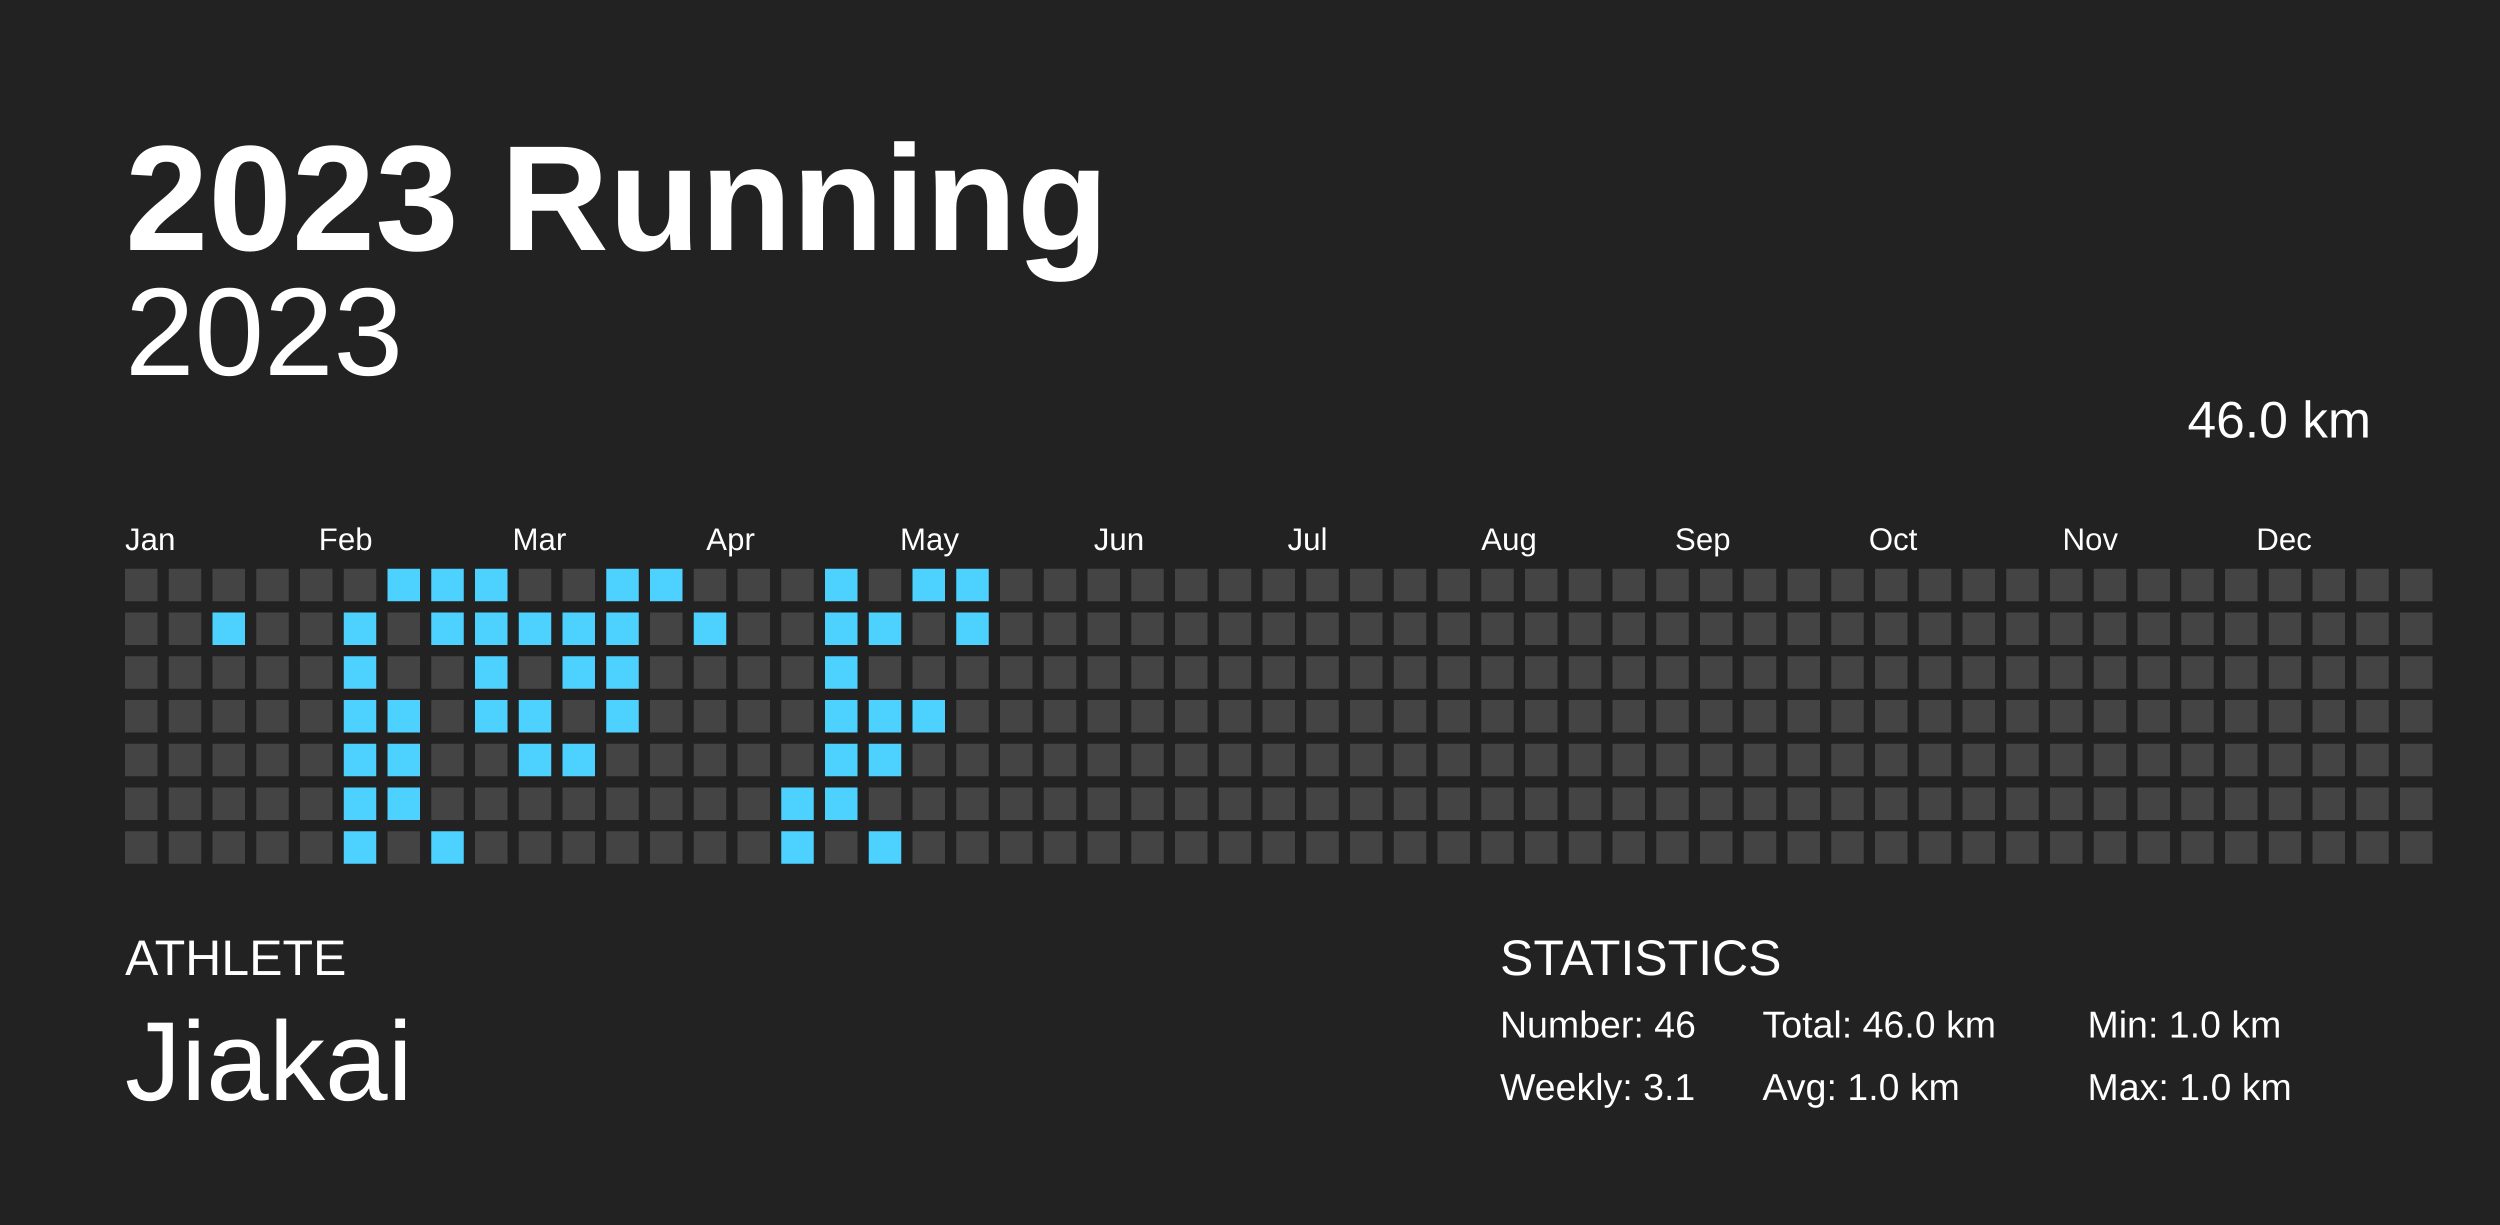
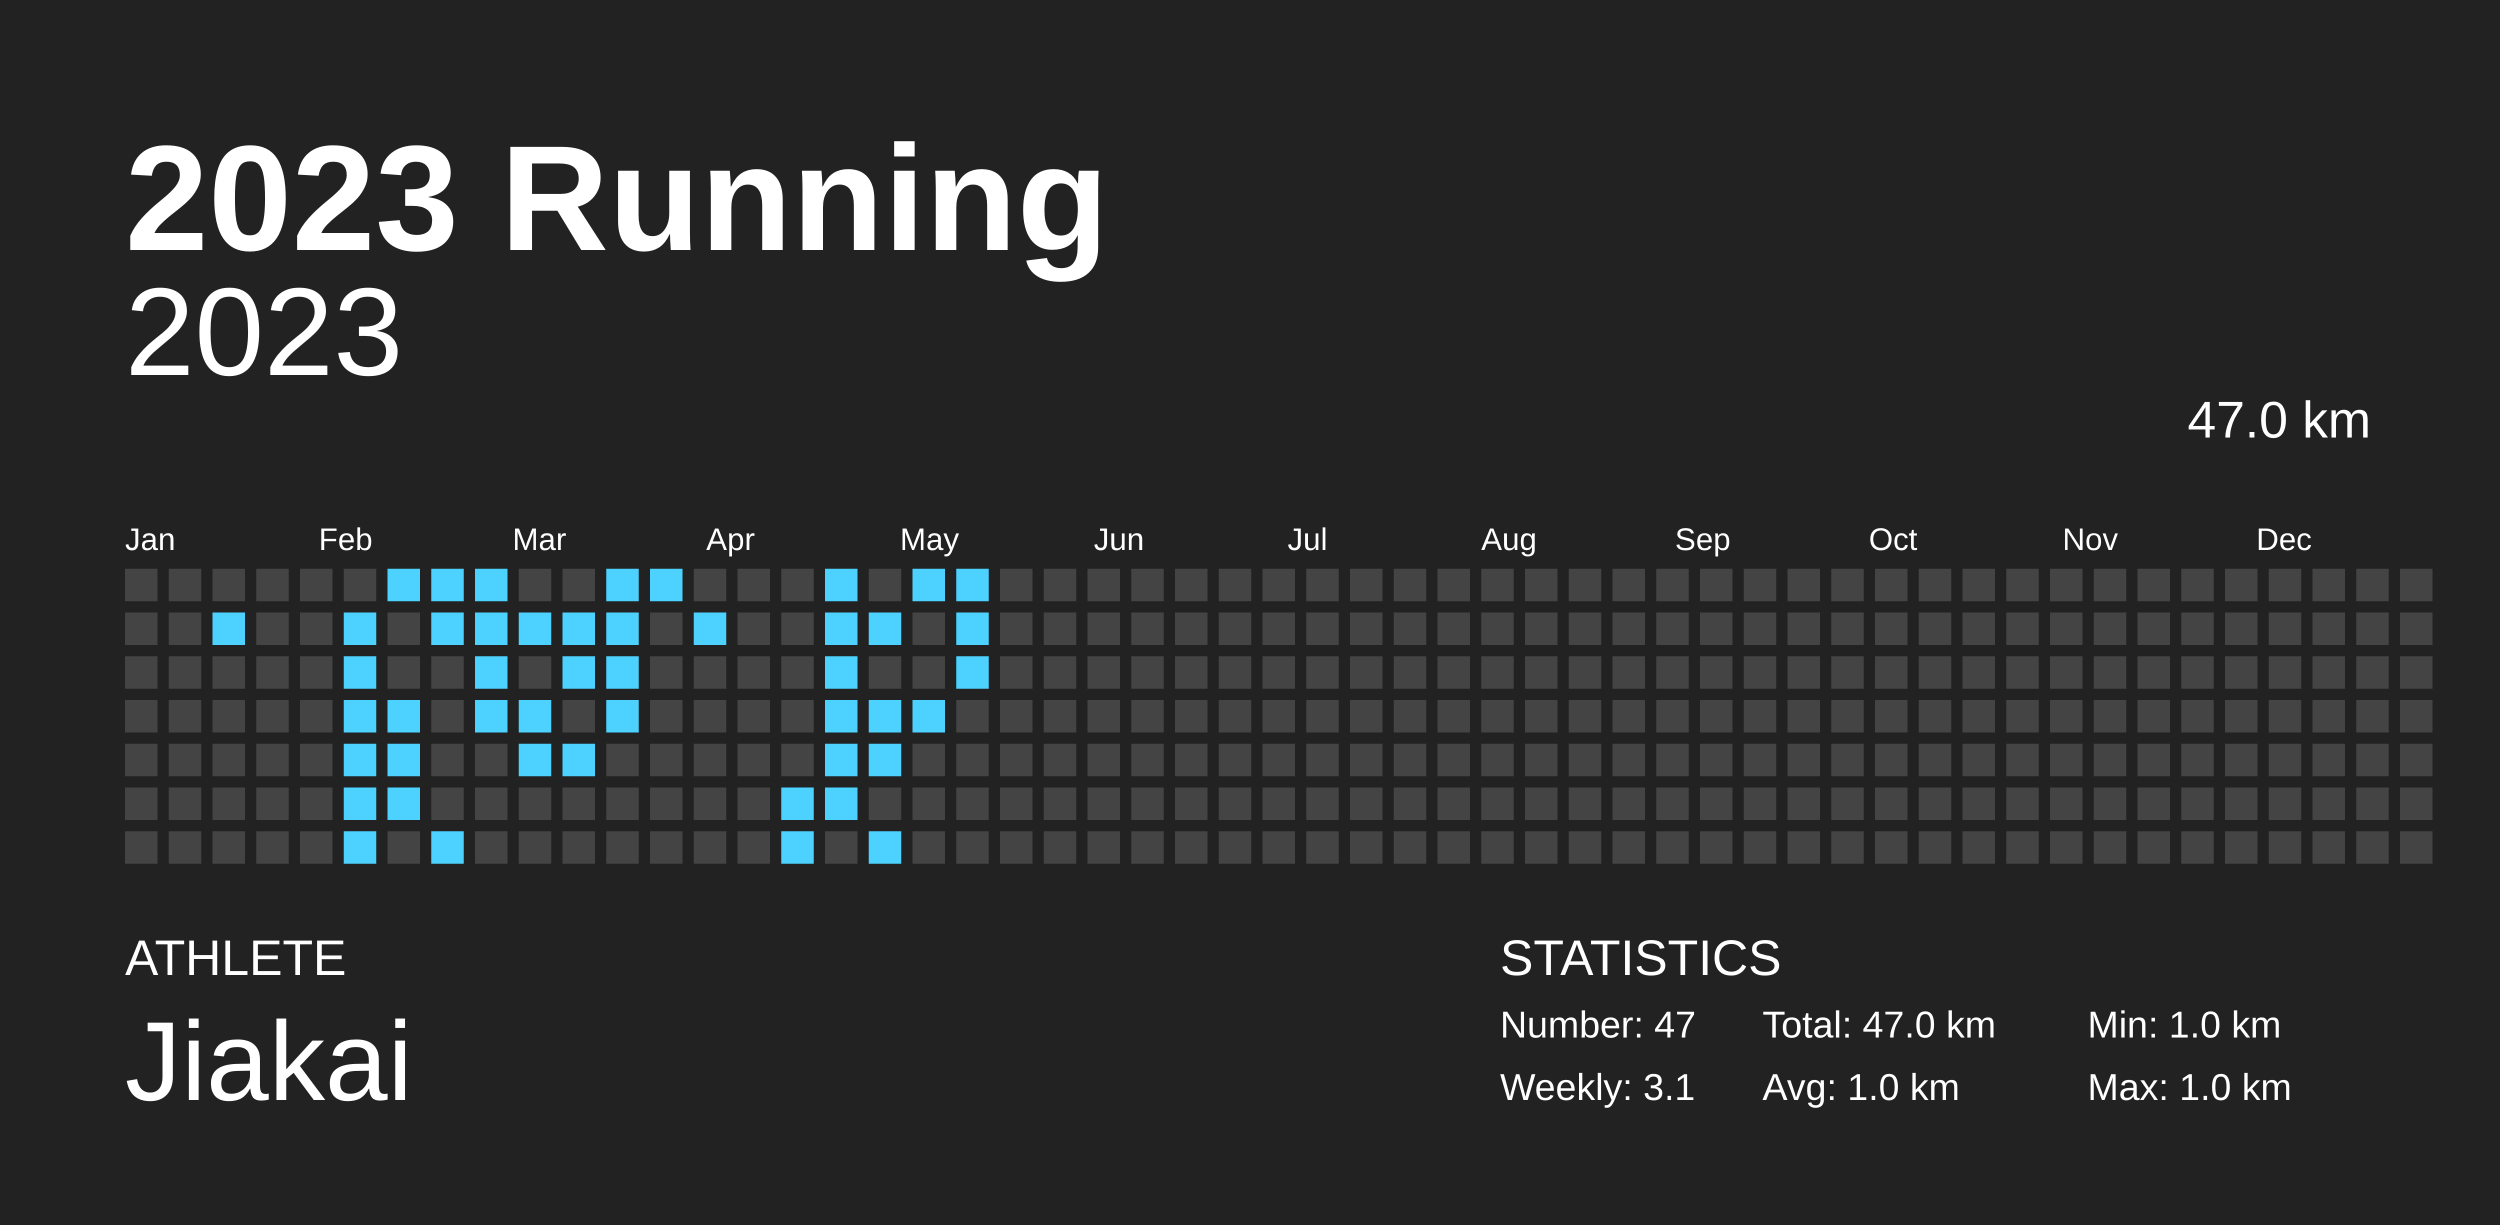
<svg xmlns="http://www.w3.org/2000/svg" baseProfile="full" height="98mm" version="1.1" viewBox="0,0,200,98" width="200mm">
  <defs />
  <rect fill="#222222" height="98" width="200" x="0" y="0" />
  <text fill="#FFFFFF" style="font-size:12px; font-family:Arial; font-weight:bold;" x="10" y="20">2023 Running</text>
  <text fill="#FFFFFF" style="font-size:4px; font-family:Arial" x="10" y="78">ATHLETE</text>
  <text fill="#FFFFFF" style="font-size:9px; font-family:Arial" x="10" y="88">Jiakai</text>
  <text fill="#FFFFFF" style="font-size:4px; font-family:Arial" x="120" y="78">STATISTICS</text>
-   <text fill="#FFFFFF" style="font-size:3px; font-family:Arial" x="120" y="83">Number: 46</text>
+   <text fill="#FFFFFF" style="font-size:3px; font-family:Arial" x="120" y="83">Number: 47</text>
  <text fill="#FFFFFF" style="font-size:3px; font-family:Arial" x="120" y="88">Weekly: 3.1</text>
-   <text fill="#FFFFFF" style="font-size:3px; font-family:Arial" x="141" y="83">Total: 46.0 km</text>
+   <text fill="#FFFFFF" style="font-size:3px; font-family:Arial" x="141" y="83">Total: 47.0 km</text>
  <text fill="#FFFFFF" style="font-size:3px; font-family:Arial" x="141" y="88">Avg: 1.0 km</text>
  <text fill="#FFFFFF" style="font-size:3px; font-family:Arial" x="167" y="83">Min: 1.0 km</text>
  <text fill="#FFFFFF" style="font-size:3px; font-family:Arial" x="167" y="88">Max: 1.0 km</text>
  <text alignment-baseline="hanging" fill="#FFFFFF" style="font-size:10.0px; font-family:Arial;" x="10" y="30">2023</text>
-   <text alignment-baseline="hanging" fill="#FFFFFF" style="font-size:4.125px; font-family:Arial;" x="175" y="35">46.0 km</text>
+   <text alignment-baseline="hanging" fill="#FFFFFF" style="font-size:4.125px; font-family:Arial;" x="175" y="35">47.0 km</text>
  <text fill="#FFFFFF" style="font-size:2.5px; font-family:Arial" x="10.0" y="44">Jan</text>
  <text fill="#FFFFFF" style="font-size:2.5px; font-family:Arial" x="25.5" y="44">Feb</text>
  <text fill="#FFFFFF" style="font-size:2.5px; font-family:Arial" x="41.0" y="44">Mar</text>
  <text fill="#FFFFFF" style="font-size:2.5px; font-family:Arial" x="56.5" y="44">Apr</text>
  <text fill="#FFFFFF" style="font-size:2.5px; font-family:Arial" x="72.0" y="44">May</text>
  <text fill="#FFFFFF" style="font-size:2.5px; font-family:Arial" x="87.5" y="44">Jun</text>
  <text fill="#FFFFFF" style="font-size:2.5px; font-family:Arial" x="103.0" y="44">Jul</text>
  <text fill="#FFFFFF" style="font-size:2.5px; font-family:Arial" x="118.5" y="44">Aug</text>
  <text fill="#FFFFFF" style="font-size:2.5px; font-family:Arial" x="134.0" y="44">Sep</text>
  <text fill="#FFFFFF" style="font-size:2.5px; font-family:Arial" x="149.5" y="44">Oct</text>
  <text fill="#FFFFFF" style="font-size:2.5px; font-family:Arial" x="165.0" y="44">Nov</text>
  <text fill="#FFFFFF" style="font-size:2.5px; font-family:Arial" x="180.5" y="44">Dec</text>
  <rect fill="#444444" height="2.6" width="2.6" x="10.0" y="45.5" />
  <rect fill="#444444" height="2.6" width="2.6" x="10.0" y="49.0" />
  <rect fill="#444444" height="2.6" width="2.6" x="10.0" y="52.5" />
  <rect fill="#444444" height="2.6" width="2.6" x="10.0" y="56.0" />
  <rect fill="#444444" height="2.6" width="2.6" x="10.0" y="59.5" />
  <rect fill="#444444" height="2.6" width="2.6" x="10.0" y="63.0" />
  <rect fill="#444444" height="2.6" width="2.6" x="10.0" y="66.5" />
  <rect fill="#444444" height="2.6" width="2.6" x="13.5" y="45.5" />
  <rect fill="#444444" height="2.6" width="2.6" x="13.5" y="49.0" />
  <rect fill="#444444" height="2.6" width="2.6" x="13.5" y="52.5" />
  <rect fill="#444444" height="2.6" width="2.6" x="13.5" y="56.0" />
  <rect fill="#444444" height="2.6" width="2.6" x="13.5" y="59.5" />
  <rect fill="#444444" height="2.6" width="2.6" x="13.5" y="63.0" />
  <rect fill="#444444" height="2.6" width="2.6" x="13.5" y="66.5" />
  <rect fill="#444444" height="2.6" width="2.6" x="17.0" y="45.5" />
  <rect fill="#4DD2FF" height="2.6" width="2.6" x="17.0" y="49.0" />
  <rect fill="#444444" height="2.6" width="2.6" x="17.0" y="52.5" />
  <rect fill="#444444" height="2.6" width="2.6" x="17.0" y="56.0" />
  <rect fill="#444444" height="2.6" width="2.6" x="17.0" y="59.5" />
  <rect fill="#444444" height="2.6" width="2.6" x="17.0" y="63.0" />
  <rect fill="#444444" height="2.6" width="2.6" x="17.0" y="66.5" />
  <rect fill="#444444" height="2.6" width="2.6" x="20.5" y="45.5" />
  <rect fill="#444444" height="2.6" width="2.6" x="20.5" y="49.0" />
  <rect fill="#444444" height="2.6" width="2.6" x="20.5" y="52.5" />
  <rect fill="#444444" height="2.6" width="2.6" x="20.5" y="56.0" />
  <rect fill="#444444" height="2.6" width="2.6" x="20.5" y="59.5" />
  <rect fill="#444444" height="2.6" width="2.6" x="20.5" y="63.0" />
  <rect fill="#444444" height="2.6" width="2.6" x="20.5" y="66.5" />
  <rect fill="#444444" height="2.6" width="2.6" x="24.0" y="45.5" />
  <rect fill="#444444" height="2.6" width="2.6" x="24.0" y="49.0" />
  <rect fill="#444444" height="2.6" width="2.6" x="24.0" y="52.5" />
  <rect fill="#444444" height="2.6" width="2.6" x="24.0" y="56.0" />
  <rect fill="#444444" height="2.6" width="2.6" x="24.0" y="59.5" />
  <rect fill="#444444" height="2.6" width="2.6" x="24.0" y="63.0" />
  <rect fill="#444444" height="2.6" width="2.6" x="24.0" y="66.5" />
  <rect fill="#444444" height="2.6" width="2.6" x="27.5" y="45.5" />
  <rect fill="#4DD2FF" height="2.6" width="2.6" x="27.5" y="49.0" />
  <rect fill="#4DD2FF" height="2.6" width="2.6" x="27.5" y="52.5" />
  <rect fill="#4DD2FF" height="2.6" width="2.6" x="27.5" y="56.0" />
  <rect fill="#4DD2FF" height="2.6" width="2.6" x="27.5" y="59.5" />
  <rect fill="#4DD2FF" height="2.6" width="2.6" x="27.5" y="63.0" />
  <rect fill="#4DD2FF" height="2.6" width="2.6" x="27.5" y="66.5" />
  <rect fill="#4DD2FF" height="2.6" width="2.6" x="31.0" y="45.5" />
  <rect fill="#444444" height="2.6" width="2.6" x="31.0" y="49.0" />
  <rect fill="#444444" height="2.6" width="2.6" x="31.0" y="52.5" />
  <rect fill="#4DD2FF" height="2.6" width="2.6" x="31.0" y="56.0" />
  <rect fill="#4DD2FF" height="2.6" width="2.6" x="31.0" y="59.5" />
  <rect fill="#4DD2FF" height="2.6" width="2.6" x="31.0" y="63.0" />
  <rect fill="#444444" height="2.6" width="2.6" x="31.0" y="66.5" />
  <rect fill="#4DD2FF" height="2.6" width="2.6" x="34.5" y="45.5" />
  <rect fill="#4DD2FF" height="2.6" width="2.6" x="34.5" y="49.0" />
  <rect fill="#444444" height="2.6" width="2.6" x="34.5" y="52.5" />
  <rect fill="#444444" height="2.6" width="2.6" x="34.5" y="56.0" />
  <rect fill="#444444" height="2.6" width="2.6" x="34.5" y="59.5" />
  <rect fill="#444444" height="2.6" width="2.6" x="34.5" y="63.0" />
  <rect fill="#4DD2FF" height="2.6" width="2.6" x="34.5" y="66.5" />
  <rect fill="#4DD2FF" height="2.6" width="2.6" x="38.0" y="45.5" />
  <rect fill="#4DD2FF" height="2.6" width="2.6" x="38.0" y="49.0" />
  <rect fill="#4DD2FF" height="2.6" width="2.6" x="38.0" y="52.5" />
  <rect fill="#4DD2FF" height="2.6" width="2.6" x="38.0" y="56.0" />
  <rect fill="#444444" height="2.6" width="2.6" x="38.0" y="59.5" />
  <rect fill="#444444" height="2.6" width="2.6" x="38.0" y="63.0" />
  <rect fill="#444444" height="2.6" width="2.6" x="38.0" y="66.5" />
  <rect fill="#444444" height="2.6" width="2.6" x="41.5" y="45.5" />
  <rect fill="#4DD2FF" height="2.6" width="2.6" x="41.5" y="49.0" />
  <rect fill="#444444" height="2.6" width="2.6" x="41.5" y="52.5" />
  <rect fill="#4DD2FF" height="2.6" width="2.6" x="41.5" y="56.0" />
  <rect fill="#4DD2FF" height="2.6" width="2.6" x="41.5" y="59.5" />
  <rect fill="#444444" height="2.6" width="2.6" x="41.5" y="63.0" />
  <rect fill="#444444" height="2.6" width="2.6" x="41.5" y="66.5" />
  <rect fill="#444444" height="2.6" width="2.6" x="45.0" y="45.5" />
  <rect fill="#4DD2FF" height="2.6" width="2.6" x="45.0" y="49.0" />
  <rect fill="#4DD2FF" height="2.6" width="2.6" x="45.0" y="52.5" />
  <rect fill="#444444" height="2.6" width="2.6" x="45.0" y="56.0" />
  <rect fill="#4DD2FF" height="2.6" width="2.6" x="45.0" y="59.5" />
  <rect fill="#444444" height="2.6" width="2.6" x="45.0" y="63.0" />
  <rect fill="#444444" height="2.6" width="2.6" x="45.0" y="66.5" />
  <rect fill="#4DD2FF" height="2.6" width="2.6" x="48.5" y="45.5" />
  <rect fill="#4DD2FF" height="2.6" width="2.6" x="48.5" y="49.0" />
  <rect fill="#4DD2FF" height="2.6" width="2.6" x="48.5" y="52.5" />
  <rect fill="#4DD2FF" height="2.6" width="2.6" x="48.5" y="56.0" />
  <rect fill="#444444" height="2.6" width="2.6" x="48.5" y="59.5" />
  <rect fill="#444444" height="2.6" width="2.6" x="48.5" y="63.0" />
  <rect fill="#444444" height="2.6" width="2.6" x="48.5" y="66.5" />
  <rect fill="#4DD2FF" height="2.6" width="2.6" x="52.0" y="45.5" />
  <rect fill="#444444" height="2.6" width="2.6" x="52.0" y="49.0" />
  <rect fill="#444444" height="2.6" width="2.6" x="52.0" y="52.5" />
  <rect fill="#444444" height="2.6" width="2.6" x="52.0" y="56.0" />
  <rect fill="#444444" height="2.6" width="2.6" x="52.0" y="59.5" />
  <rect fill="#444444" height="2.6" width="2.6" x="52.0" y="63.0" />
  <rect fill="#444444" height="2.6" width="2.6" x="52.0" y="66.5" />
  <rect fill="#444444" height="2.6" width="2.6" x="55.5" y="45.5" />
  <rect fill="#4DD2FF" height="2.6" width="2.6" x="55.5" y="49.0" />
  <rect fill="#444444" height="2.6" width="2.6" x="55.5" y="52.5" />
  <rect fill="#444444" height="2.6" width="2.6" x="55.5" y="56.0" />
  <rect fill="#444444" height="2.6" width="2.6" x="55.5" y="59.5" />
  <rect fill="#444444" height="2.6" width="2.6" x="55.5" y="63.0" />
  <rect fill="#444444" height="2.6" width="2.6" x="55.5" y="66.5" />
  <rect fill="#444444" height="2.6" width="2.6" x="59.0" y="45.5" />
  <rect fill="#444444" height="2.6" width="2.6" x="59.0" y="49.0" />
  <rect fill="#444444" height="2.6" width="2.6" x="59.0" y="52.5" />
  <rect fill="#444444" height="2.6" width="2.6" x="59.0" y="56.0" />
  <rect fill="#444444" height="2.6" width="2.6" x="59.0" y="59.5" />
  <rect fill="#444444" height="2.6" width="2.6" x="59.0" y="63.0" />
  <rect fill="#444444" height="2.6" width="2.6" x="59.0" y="66.5" />
  <rect fill="#444444" height="2.6" width="2.6" x="62.5" y="45.5" />
  <rect fill="#444444" height="2.6" width="2.6" x="62.5" y="49.0" />
  <rect fill="#444444" height="2.6" width="2.6" x="62.5" y="52.5" />
  <rect fill="#444444" height="2.6" width="2.6" x="62.5" y="56.0" />
  <rect fill="#444444" height="2.6" width="2.6" x="62.5" y="59.5" />
  <rect fill="#4DD2FF" height="2.6" width="2.6" x="62.5" y="63.0" />
  <rect fill="#4DD2FF" height="2.6" width="2.6" x="62.5" y="66.5" />
  <rect fill="#4DD2FF" height="2.6" width="2.6" x="66.0" y="45.5" />
  <rect fill="#4DD2FF" height="2.6" width="2.6" x="66.0" y="49.0" />
  <rect fill="#4DD2FF" height="2.6" width="2.6" x="66.0" y="52.5" />
  <rect fill="#4DD2FF" height="2.6" width="2.6" x="66.0" y="56.0" />
  <rect fill="#4DD2FF" height="2.6" width="2.6" x="66.0" y="59.5" />
  <rect fill="#4DD2FF" height="2.6" width="2.6" x="66.0" y="63.0" />
  <rect fill="#444444" height="2.6" width="2.6" x="66.0" y="66.5" />
  <rect fill="#444444" height="2.6" width="2.6" x="69.5" y="45.5" />
  <rect fill="#4DD2FF" height="2.6" width="2.6" x="69.5" y="49.0" />
  <rect fill="#444444" height="2.6" width="2.6" x="69.5" y="52.5" />
  <rect fill="#4DD2FF" height="2.6" width="2.6" x="69.5" y="56.0" />
  <rect fill="#4DD2FF" height="2.6" width="2.6" x="69.5" y="59.5" />
  <rect fill="#444444" height="2.6" width="2.6" x="69.5" y="63.0" />
  <rect fill="#4DD2FF" height="2.6" width="2.6" x="69.5" y="66.5" />
  <rect fill="#4DD2FF" height="2.6" width="2.6" x="73.0" y="45.5" />
  <rect fill="#444444" height="2.6" width="2.6" x="73.0" y="49.0" />
  <rect fill="#444444" height="2.6" width="2.6" x="73.0" y="52.5" />
  <rect fill="#4DD2FF" height="2.6" width="2.6" x="73.0" y="56.0" />
  <rect fill="#444444" height="2.6" width="2.6" x="73.0" y="59.5" />
  <rect fill="#444444" height="2.6" width="2.6" x="73.0" y="63.0" />
  <rect fill="#444444" height="2.6" width="2.6" x="73.0" y="66.5" />
  <rect fill="#4DD2FF" height="2.6" width="2.6" x="76.5" y="45.5" />
  <rect fill="#4DD2FF" height="2.6" width="2.6" x="76.5" y="49.0" />
-   <rect fill="#444444" height="2.6" width="2.6" x="76.5" y="52.5" />
+   <rect fill="#4DD2FF" height="2.6" width="2.6" x="76.5" y="52.5" />
  <rect fill="#444444" height="2.6" width="2.6" x="76.5" y="56.0" />
  <rect fill="#444444" height="2.6" width="2.6" x="76.5" y="59.5" />
  <rect fill="#444444" height="2.6" width="2.6" x="76.5" y="63.0" />
  <rect fill="#444444" height="2.6" width="2.6" x="76.5" y="66.5" />
  <rect fill="#444444" height="2.6" width="2.6" x="80.0" y="45.5" />
  <rect fill="#444444" height="2.6" width="2.6" x="80.0" y="49.0" />
  <rect fill="#444444" height="2.6" width="2.6" x="80.0" y="52.5" />
  <rect fill="#444444" height="2.6" width="2.6" x="80.0" y="56.0" />
  <rect fill="#444444" height="2.6" width="2.6" x="80.0" y="59.5" />
  <rect fill="#444444" height="2.6" width="2.6" x="80.0" y="63.0" />
  <rect fill="#444444" height="2.6" width="2.6" x="80.0" y="66.5" />
  <rect fill="#444444" height="2.6" width="2.6" x="83.5" y="45.5" />
  <rect fill="#444444" height="2.6" width="2.6" x="83.5" y="49.0" />
  <rect fill="#444444" height="2.6" width="2.6" x="83.5" y="52.5" />
  <rect fill="#444444" height="2.6" width="2.6" x="83.5" y="56.0" />
  <rect fill="#444444" height="2.6" width="2.6" x="83.5" y="59.5" />
  <rect fill="#444444" height="2.6" width="2.6" x="83.5" y="63.0" />
  <rect fill="#444444" height="2.6" width="2.6" x="83.5" y="66.5" />
  <rect fill="#444444" height="2.6" width="2.6" x="87.0" y="45.5" />
  <rect fill="#444444" height="2.6" width="2.6" x="87.0" y="49.0" />
  <rect fill="#444444" height="2.6" width="2.6" x="87.0" y="52.5" />
  <rect fill="#444444" height="2.6" width="2.6" x="87.0" y="56.0" />
  <rect fill="#444444" height="2.6" width="2.6" x="87.0" y="59.5" />
  <rect fill="#444444" height="2.6" width="2.6" x="87.0" y="63.0" />
  <rect fill="#444444" height="2.6" width="2.6" x="87.0" y="66.5" />
  <rect fill="#444444" height="2.6" width="2.6" x="90.5" y="45.5" />
  <rect fill="#444444" height="2.6" width="2.6" x="90.5" y="49.0" />
  <rect fill="#444444" height="2.6" width="2.6" x="90.5" y="52.5" />
  <rect fill="#444444" height="2.6" width="2.6" x="90.5" y="56.0" />
  <rect fill="#444444" height="2.6" width="2.6" x="90.5" y="59.5" />
  <rect fill="#444444" height="2.6" width="2.6" x="90.5" y="63.0" />
  <rect fill="#444444" height="2.6" width="2.6" x="90.5" y="66.5" />
  <rect fill="#444444" height="2.6" width="2.6" x="94.0" y="45.5" />
  <rect fill="#444444" height="2.6" width="2.6" x="94.0" y="49.0" />
  <rect fill="#444444" height="2.6" width="2.6" x="94.0" y="52.5" />
  <rect fill="#444444" height="2.6" width="2.6" x="94.0" y="56.0" />
  <rect fill="#444444" height="2.6" width="2.6" x="94.0" y="59.5" />
  <rect fill="#444444" height="2.6" width="2.6" x="94.0" y="63.0" />
  <rect fill="#444444" height="2.6" width="2.6" x="94.0" y="66.5" />
  <rect fill="#444444" height="2.6" width="2.6" x="97.5" y="45.5" />
  <rect fill="#444444" height="2.6" width="2.6" x="97.5" y="49.0" />
  <rect fill="#444444" height="2.6" width="2.6" x="97.5" y="52.5" />
  <rect fill="#444444" height="2.6" width="2.6" x="97.5" y="56.0" />
  <rect fill="#444444" height="2.6" width="2.6" x="97.5" y="59.5" />
  <rect fill="#444444" height="2.6" width="2.6" x="97.5" y="63.0" />
  <rect fill="#444444" height="2.6" width="2.6" x="97.5" y="66.5" />
  <rect fill="#444444" height="2.6" width="2.6" x="101.0" y="45.5" />
  <rect fill="#444444" height="2.6" width="2.6" x="101.0" y="49.0" />
  <rect fill="#444444" height="2.6" width="2.6" x="101.0" y="52.5" />
  <rect fill="#444444" height="2.6" width="2.6" x="101.0" y="56.0" />
  <rect fill="#444444" height="2.6" width="2.6" x="101.0" y="59.5" />
  <rect fill="#444444" height="2.6" width="2.6" x="101.0" y="63.0" />
  <rect fill="#444444" height="2.6" width="2.6" x="101.0" y="66.5" />
  <rect fill="#444444" height="2.6" width="2.6" x="104.5" y="45.5" />
  <rect fill="#444444" height="2.6" width="2.6" x="104.5" y="49.0" />
  <rect fill="#444444" height="2.6" width="2.6" x="104.5" y="52.5" />
  <rect fill="#444444" height="2.6" width="2.6" x="104.5" y="56.0" />
  <rect fill="#444444" height="2.6" width="2.6" x="104.5" y="59.5" />
  <rect fill="#444444" height="2.6" width="2.6" x="104.5" y="63.0" />
  <rect fill="#444444" height="2.6" width="2.6" x="104.5" y="66.5" />
  <rect fill="#444444" height="2.6" width="2.6" x="108.0" y="45.5" />
  <rect fill="#444444" height="2.6" width="2.6" x="108.0" y="49.0" />
  <rect fill="#444444" height="2.6" width="2.6" x="108.0" y="52.5" />
  <rect fill="#444444" height="2.6" width="2.6" x="108.0" y="56.0" />
  <rect fill="#444444" height="2.6" width="2.6" x="108.0" y="59.5" />
  <rect fill="#444444" height="2.6" width="2.6" x="108.0" y="63.0" />
  <rect fill="#444444" height="2.6" width="2.6" x="108.0" y="66.5" />
  <rect fill="#444444" height="2.6" width="2.6" x="111.5" y="45.5" />
  <rect fill="#444444" height="2.6" width="2.6" x="111.5" y="49.0" />
  <rect fill="#444444" height="2.6" width="2.6" x="111.5" y="52.5" />
  <rect fill="#444444" height="2.6" width="2.6" x="111.5" y="56.0" />
  <rect fill="#444444" height="2.6" width="2.6" x="111.5" y="59.5" />
  <rect fill="#444444" height="2.6" width="2.6" x="111.5" y="63.0" />
  <rect fill="#444444" height="2.6" width="2.6" x="111.5" y="66.5" />
  <rect fill="#444444" height="2.6" width="2.6" x="115.0" y="45.5" />
  <rect fill="#444444" height="2.6" width="2.6" x="115.0" y="49.0" />
  <rect fill="#444444" height="2.6" width="2.6" x="115.0" y="52.5" />
  <rect fill="#444444" height="2.6" width="2.6" x="115.0" y="56.0" />
  <rect fill="#444444" height="2.6" width="2.6" x="115.0" y="59.5" />
  <rect fill="#444444" height="2.6" width="2.6" x="115.0" y="63.0" />
  <rect fill="#444444" height="2.6" width="2.6" x="115.0" y="66.5" />
  <rect fill="#444444" height="2.6" width="2.6" x="118.5" y="45.5" />
  <rect fill="#444444" height="2.6" width="2.6" x="118.5" y="49.0" />
  <rect fill="#444444" height="2.6" width="2.6" x="118.5" y="52.5" />
  <rect fill="#444444" height="2.6" width="2.6" x="118.5" y="56.0" />
  <rect fill="#444444" height="2.6" width="2.6" x="118.5" y="59.5" />
  <rect fill="#444444" height="2.6" width="2.6" x="118.5" y="63.0" />
  <rect fill="#444444" height="2.6" width="2.6" x="118.5" y="66.5" />
  <rect fill="#444444" height="2.6" width="2.6" x="122.0" y="45.5" />
  <rect fill="#444444" height="2.6" width="2.6" x="122.0" y="49.0" />
  <rect fill="#444444" height="2.6" width="2.6" x="122.0" y="52.5" />
  <rect fill="#444444" height="2.6" width="2.6" x="122.0" y="56.0" />
  <rect fill="#444444" height="2.6" width="2.6" x="122.0" y="59.5" />
  <rect fill="#444444" height="2.6" width="2.6" x="122.0" y="63.0" />
  <rect fill="#444444" height="2.6" width="2.6" x="122.0" y="66.5" />
  <rect fill="#444444" height="2.6" width="2.6" x="125.5" y="45.5" />
  <rect fill="#444444" height="2.6" width="2.6" x="125.5" y="49.0" />
  <rect fill="#444444" height="2.6" width="2.6" x="125.5" y="52.5" />
  <rect fill="#444444" height="2.6" width="2.6" x="125.5" y="56.0" />
  <rect fill="#444444" height="2.6" width="2.6" x="125.5" y="59.5" />
  <rect fill="#444444" height="2.6" width="2.6" x="125.5" y="63.0" />
  <rect fill="#444444" height="2.6" width="2.6" x="125.5" y="66.5" />
  <rect fill="#444444" height="2.6" width="2.6" x="129.0" y="45.5" />
  <rect fill="#444444" height="2.6" width="2.6" x="129.0" y="49.0" />
  <rect fill="#444444" height="2.6" width="2.6" x="129.0" y="52.5" />
  <rect fill="#444444" height="2.6" width="2.6" x="129.0" y="56.0" />
  <rect fill="#444444" height="2.6" width="2.6" x="129.0" y="59.5" />
  <rect fill="#444444" height="2.6" width="2.6" x="129.0" y="63.0" />
  <rect fill="#444444" height="2.6" width="2.6" x="129.0" y="66.5" />
  <rect fill="#444444" height="2.6" width="2.6" x="132.5" y="45.5" />
  <rect fill="#444444" height="2.6" width="2.6" x="132.5" y="49.0" />
  <rect fill="#444444" height="2.6" width="2.6" x="132.5" y="52.5" />
  <rect fill="#444444" height="2.6" width="2.6" x="132.5" y="56.0" />
  <rect fill="#444444" height="2.6" width="2.6" x="132.5" y="59.5" />
  <rect fill="#444444" height="2.6" width="2.6" x="132.5" y="63.0" />
  <rect fill="#444444" height="2.6" width="2.6" x="132.5" y="66.5" />
  <rect fill="#444444" height="2.6" width="2.6" x="136.0" y="45.5" />
  <rect fill="#444444" height="2.6" width="2.6" x="136.0" y="49.0" />
  <rect fill="#444444" height="2.6" width="2.6" x="136.0" y="52.5" />
  <rect fill="#444444" height="2.6" width="2.6" x="136.0" y="56.0" />
  <rect fill="#444444" height="2.6" width="2.6" x="136.0" y="59.5" />
  <rect fill="#444444" height="2.6" width="2.6" x="136.0" y="63.0" />
  <rect fill="#444444" height="2.6" width="2.6" x="136.0" y="66.5" />
  <rect fill="#444444" height="2.6" width="2.6" x="139.5" y="45.5" />
  <rect fill="#444444" height="2.6" width="2.6" x="139.5" y="49.0" />
  <rect fill="#444444" height="2.6" width="2.6" x="139.5" y="52.5" />
  <rect fill="#444444" height="2.6" width="2.6" x="139.5" y="56.0" />
  <rect fill="#444444" height="2.6" width="2.6" x="139.5" y="59.5" />
  <rect fill="#444444" height="2.6" width="2.6" x="139.5" y="63.0" />
  <rect fill="#444444" height="2.6" width="2.6" x="139.5" y="66.5" />
  <rect fill="#444444" height="2.6" width="2.6" x="143.0" y="45.5" />
  <rect fill="#444444" height="2.6" width="2.6" x="143.0" y="49.0" />
  <rect fill="#444444" height="2.6" width="2.6" x="143.0" y="52.5" />
  <rect fill="#444444" height="2.6" width="2.6" x="143.0" y="56.0" />
  <rect fill="#444444" height="2.6" width="2.6" x="143.0" y="59.5" />
  <rect fill="#444444" height="2.6" width="2.6" x="143.0" y="63.0" />
  <rect fill="#444444" height="2.6" width="2.6" x="143.0" y="66.5" />
  <rect fill="#444444" height="2.6" width="2.6" x="146.5" y="45.5" />
  <rect fill="#444444" height="2.6" width="2.6" x="146.5" y="49.0" />
  <rect fill="#444444" height="2.6" width="2.6" x="146.5" y="52.5" />
  <rect fill="#444444" height="2.6" width="2.6" x="146.5" y="56.0" />
  <rect fill="#444444" height="2.6" width="2.6" x="146.5" y="59.5" />
  <rect fill="#444444" height="2.6" width="2.6" x="146.5" y="63.0" />
  <rect fill="#444444" height="2.6" width="2.6" x="146.5" y="66.5" />
  <rect fill="#444444" height="2.6" width="2.6" x="150.0" y="45.5" />
  <rect fill="#444444" height="2.6" width="2.6" x="150.0" y="49.0" />
  <rect fill="#444444" height="2.6" width="2.6" x="150.0" y="52.5" />
  <rect fill="#444444" height="2.6" width="2.6" x="150.0" y="56.0" />
  <rect fill="#444444" height="2.6" width="2.6" x="150.0" y="59.5" />
  <rect fill="#444444" height="2.6" width="2.6" x="150.0" y="63.0" />
  <rect fill="#444444" height="2.6" width="2.6" x="150.0" y="66.5" />
  <rect fill="#444444" height="2.6" width="2.6" x="153.5" y="45.5" />
  <rect fill="#444444" height="2.6" width="2.6" x="153.5" y="49.0" />
  <rect fill="#444444" height="2.6" width="2.6" x="153.5" y="52.5" />
  <rect fill="#444444" height="2.6" width="2.6" x="153.5" y="56.0" />
  <rect fill="#444444" height="2.6" width="2.6" x="153.5" y="59.5" />
  <rect fill="#444444" height="2.6" width="2.6" x="153.5" y="63.0" />
  <rect fill="#444444" height="2.6" width="2.6" x="153.5" y="66.5" />
  <rect fill="#444444" height="2.6" width="2.6" x="157.0" y="45.5" />
  <rect fill="#444444" height="2.6" width="2.6" x="157.0" y="49.0" />
  <rect fill="#444444" height="2.6" width="2.6" x="157.0" y="52.5" />
  <rect fill="#444444" height="2.6" width="2.6" x="157.0" y="56.0" />
  <rect fill="#444444" height="2.6" width="2.6" x="157.0" y="59.5" />
  <rect fill="#444444" height="2.6" width="2.6" x="157.0" y="63.0" />
  <rect fill="#444444" height="2.6" width="2.6" x="157.0" y="66.5" />
  <rect fill="#444444" height="2.6" width="2.6" x="160.5" y="45.5" />
  <rect fill="#444444" height="2.6" width="2.6" x="160.5" y="49.0" />
  <rect fill="#444444" height="2.6" width="2.6" x="160.5" y="52.5" />
  <rect fill="#444444" height="2.6" width="2.6" x="160.5" y="56.0" />
  <rect fill="#444444" height="2.6" width="2.6" x="160.5" y="59.5" />
  <rect fill="#444444" height="2.6" width="2.6" x="160.5" y="63.0" />
  <rect fill="#444444" height="2.6" width="2.6" x="160.5" y="66.5" />
  <rect fill="#444444" height="2.6" width="2.6" x="164.0" y="45.5" />
  <rect fill="#444444" height="2.6" width="2.6" x="164.0" y="49.0" />
  <rect fill="#444444" height="2.6" width="2.6" x="164.0" y="52.5" />
  <rect fill="#444444" height="2.6" width="2.6" x="164.0" y="56.0" />
  <rect fill="#444444" height="2.6" width="2.6" x="164.0" y="59.5" />
  <rect fill="#444444" height="2.6" width="2.6" x="164.0" y="63.0" />
  <rect fill="#444444" height="2.6" width="2.6" x="164.0" y="66.5" />
  <rect fill="#444444" height="2.6" width="2.6" x="167.5" y="45.5" />
  <rect fill="#444444" height="2.6" width="2.6" x="167.5" y="49.0" />
  <rect fill="#444444" height="2.6" width="2.6" x="167.5" y="52.5" />
  <rect fill="#444444" height="2.6" width="2.6" x="167.5" y="56.0" />
  <rect fill="#444444" height="2.6" width="2.6" x="167.5" y="59.5" />
  <rect fill="#444444" height="2.6" width="2.6" x="167.5" y="63.0" />
  <rect fill="#444444" height="2.6" width="2.6" x="167.5" y="66.5" />
  <rect fill="#444444" height="2.6" width="2.6" x="171.0" y="45.5" />
  <rect fill="#444444" height="2.6" width="2.6" x="171.0" y="49.0" />
  <rect fill="#444444" height="2.6" width="2.6" x="171.0" y="52.5" />
  <rect fill="#444444" height="2.6" width="2.6" x="171.0" y="56.0" />
  <rect fill="#444444" height="2.6" width="2.6" x="171.0" y="59.5" />
  <rect fill="#444444" height="2.6" width="2.6" x="171.0" y="63.0" />
  <rect fill="#444444" height="2.6" width="2.6" x="171.0" y="66.5" />
  <rect fill="#444444" height="2.6" width="2.6" x="174.5" y="45.5" />
  <rect fill="#444444" height="2.6" width="2.6" x="174.5" y="49.0" />
  <rect fill="#444444" height="2.6" width="2.6" x="174.5" y="52.5" />
  <rect fill="#444444" height="2.6" width="2.6" x="174.5" y="56.0" />
  <rect fill="#444444" height="2.6" width="2.6" x="174.5" y="59.5" />
  <rect fill="#444444" height="2.6" width="2.6" x="174.5" y="63.0" />
  <rect fill="#444444" height="2.6" width="2.6" x="174.5" y="66.5" />
  <rect fill="#444444" height="2.6" width="2.6" x="178.0" y="45.5" />
  <rect fill="#444444" height="2.6" width="2.6" x="178.0" y="49.0" />
  <rect fill="#444444" height="2.6" width="2.6" x="178.0" y="52.5" />
  <rect fill="#444444" height="2.6" width="2.6" x="178.0" y="56.0" />
  <rect fill="#444444" height="2.6" width="2.6" x="178.0" y="59.5" />
  <rect fill="#444444" height="2.6" width="2.6" x="178.0" y="63.0" />
  <rect fill="#444444" height="2.6" width="2.6" x="178.0" y="66.5" />
  <rect fill="#444444" height="2.6" width="2.6" x="181.5" y="45.5" />
  <rect fill="#444444" height="2.6" width="2.6" x="181.5" y="49.0" />
  <rect fill="#444444" height="2.6" width="2.6" x="181.5" y="52.5" />
  <rect fill="#444444" height="2.6" width="2.6" x="181.5" y="56.0" />
  <rect fill="#444444" height="2.6" width="2.6" x="181.5" y="59.5" />
  <rect fill="#444444" height="2.6" width="2.6" x="181.5" y="63.0" />
  <rect fill="#444444" height="2.6" width="2.6" x="181.5" y="66.5" />
  <rect fill="#444444" height="2.6" width="2.6" x="185.0" y="45.5" />
  <rect fill="#444444" height="2.6" width="2.6" x="185.0" y="49.0" />
  <rect fill="#444444" height="2.6" width="2.6" x="185.0" y="52.5" />
  <rect fill="#444444" height="2.6" width="2.6" x="185.0" y="56.0" />
  <rect fill="#444444" height="2.6" width="2.6" x="185.0" y="59.5" />
  <rect fill="#444444" height="2.6" width="2.6" x="185.0" y="63.0" />
  <rect fill="#444444" height="2.6" width="2.6" x="185.0" y="66.5" />
  <rect fill="#444444" height="2.6" width="2.6" x="188.5" y="45.5" />
  <rect fill="#444444" height="2.6" width="2.6" x="188.5" y="49.0" />
  <rect fill="#444444" height="2.6" width="2.6" x="188.5" y="52.5" />
  <rect fill="#444444" height="2.6" width="2.6" x="188.5" y="56.0" />
  <rect fill="#444444" height="2.6" width="2.6" x="188.5" y="59.5" />
  <rect fill="#444444" height="2.6" width="2.6" x="188.5" y="63.0" />
  <rect fill="#444444" height="2.6" width="2.6" x="188.5" y="66.5" />
  <rect fill="#444444" height="2.6" width="2.6" x="192.0" y="45.5" />
  <rect fill="#444444" height="2.6" width="2.6" x="192.0" y="49.0" />
  <rect fill="#444444" height="2.6" width="2.6" x="192.0" y="52.5" />
  <rect fill="#444444" height="2.6" width="2.6" x="192.0" y="56.0" />
  <rect fill="#444444" height="2.6" width="2.6" x="192.0" y="59.5" />
  <rect fill="#444444" height="2.6" width="2.6" x="192.0" y="63.0" />
  <rect fill="#444444" height="2.6" width="2.6" x="192.0" y="66.5" />
</svg>
